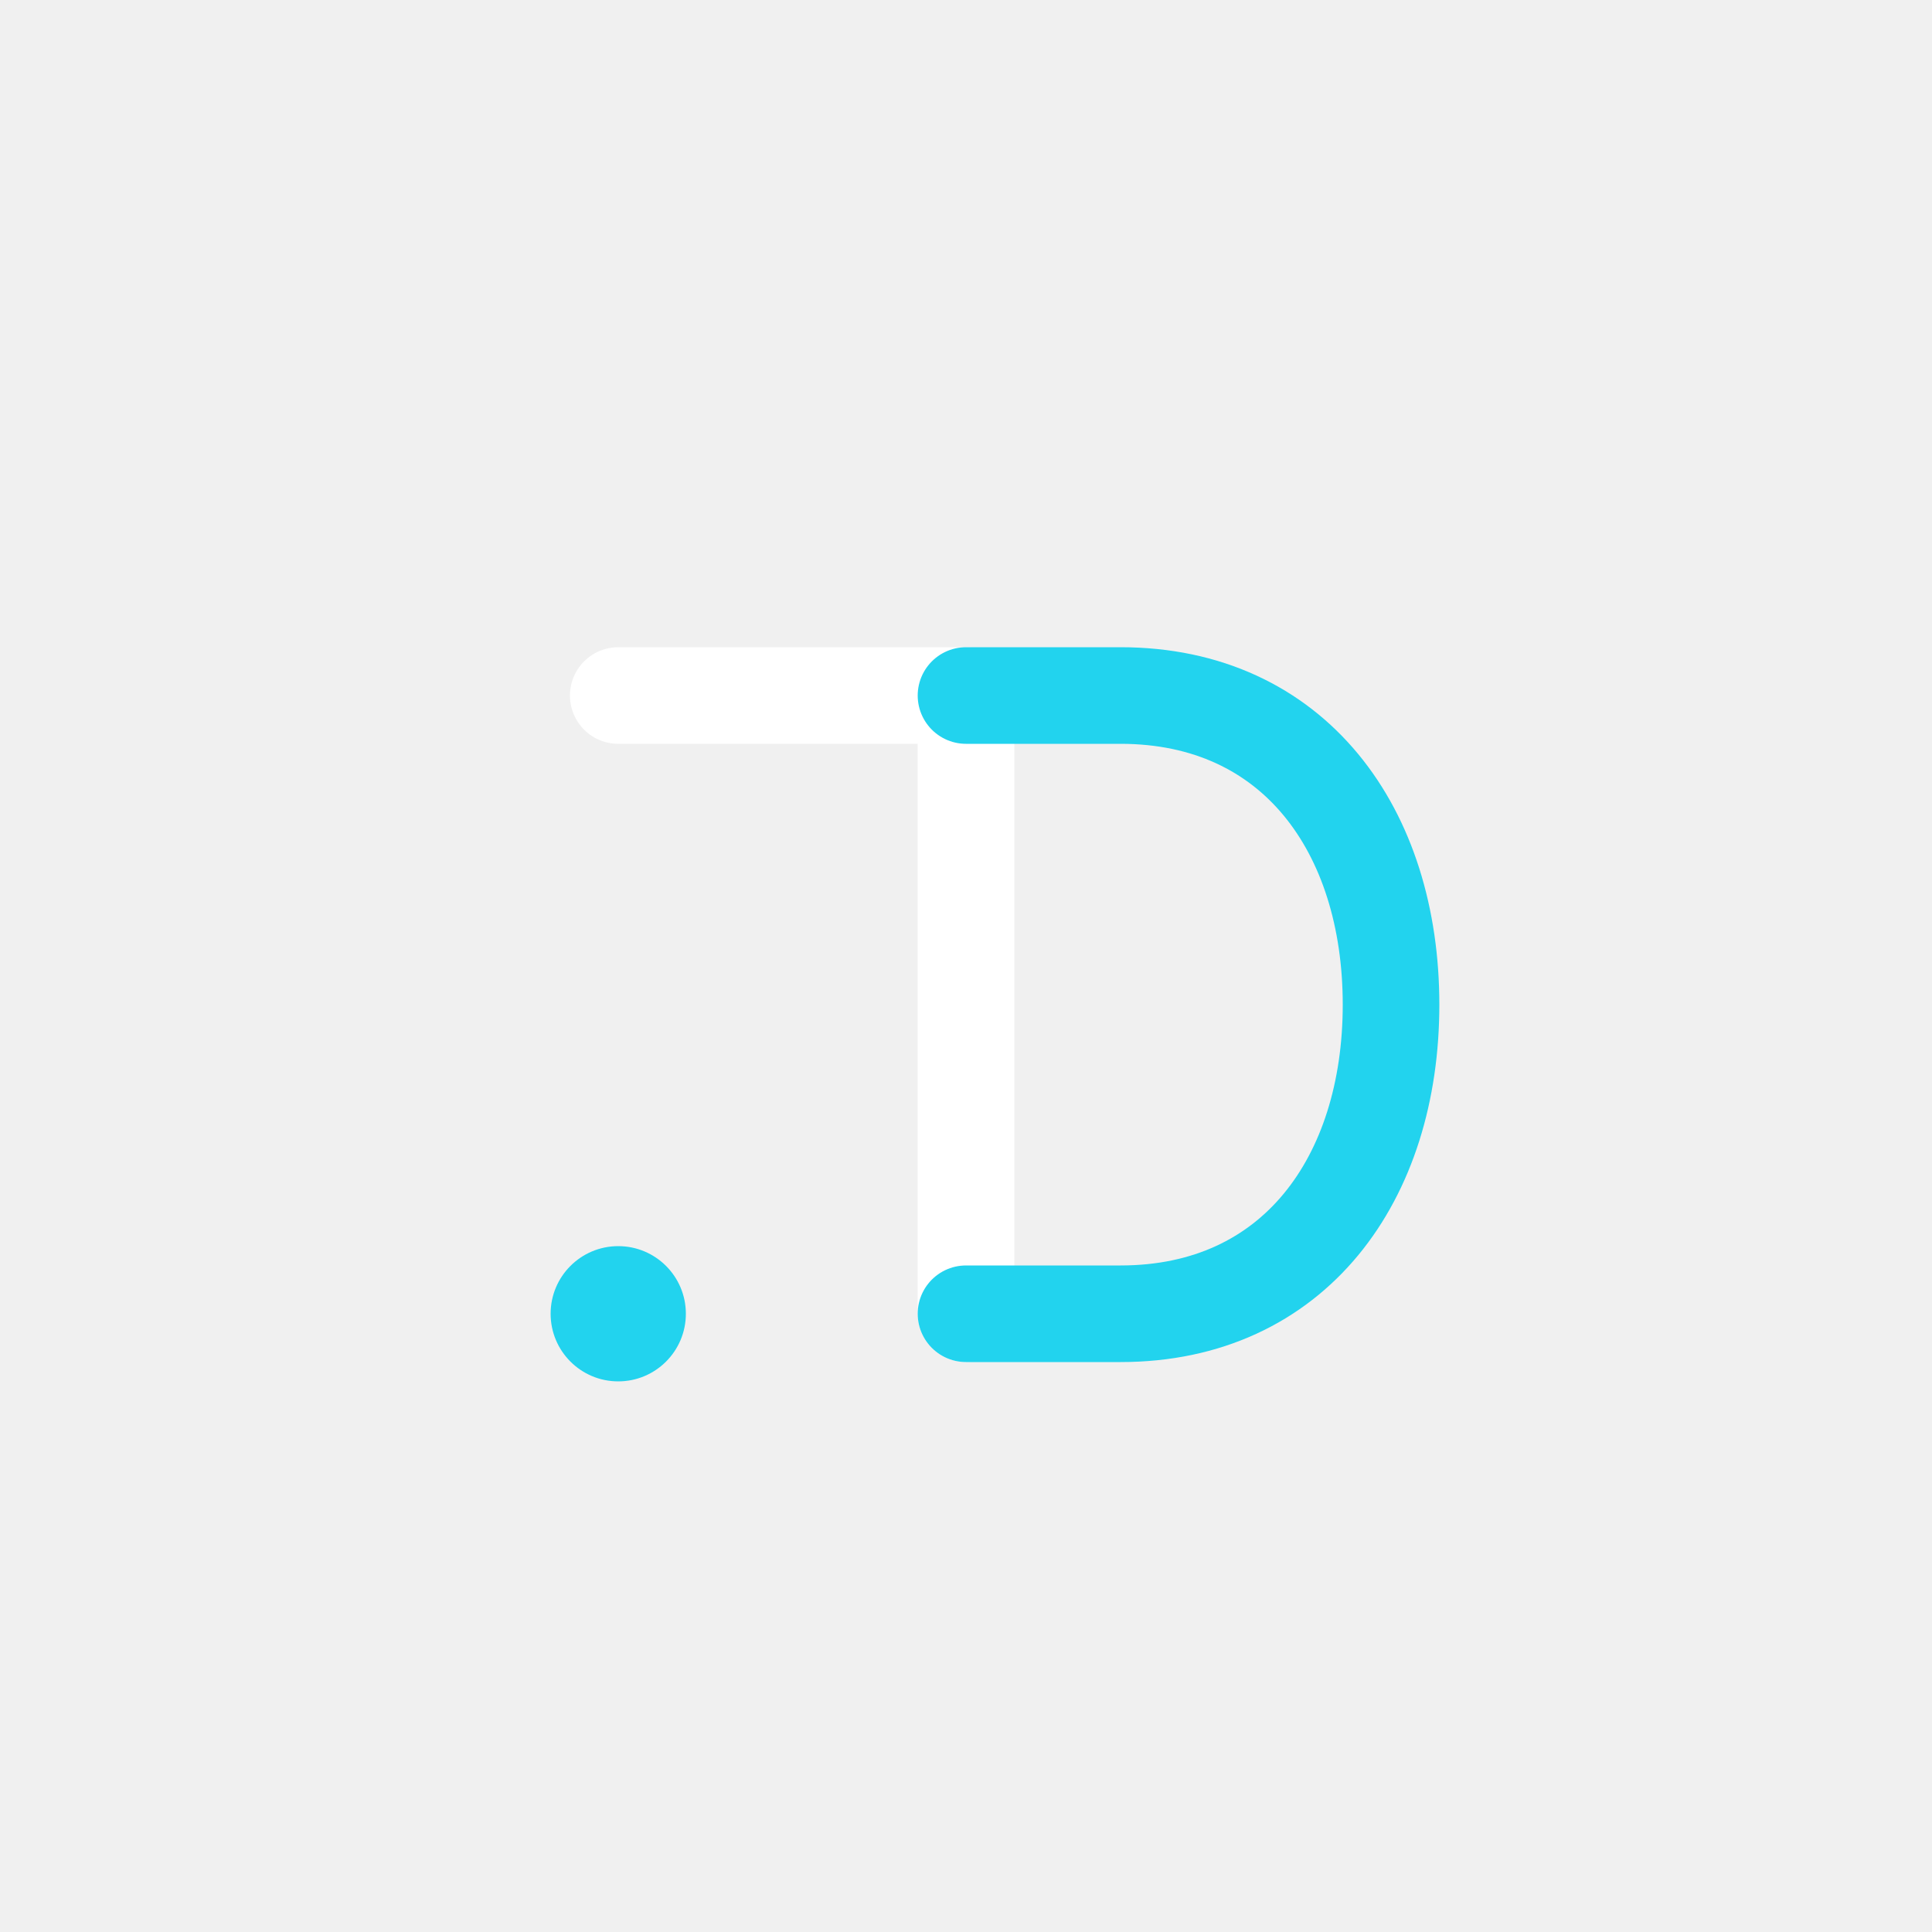
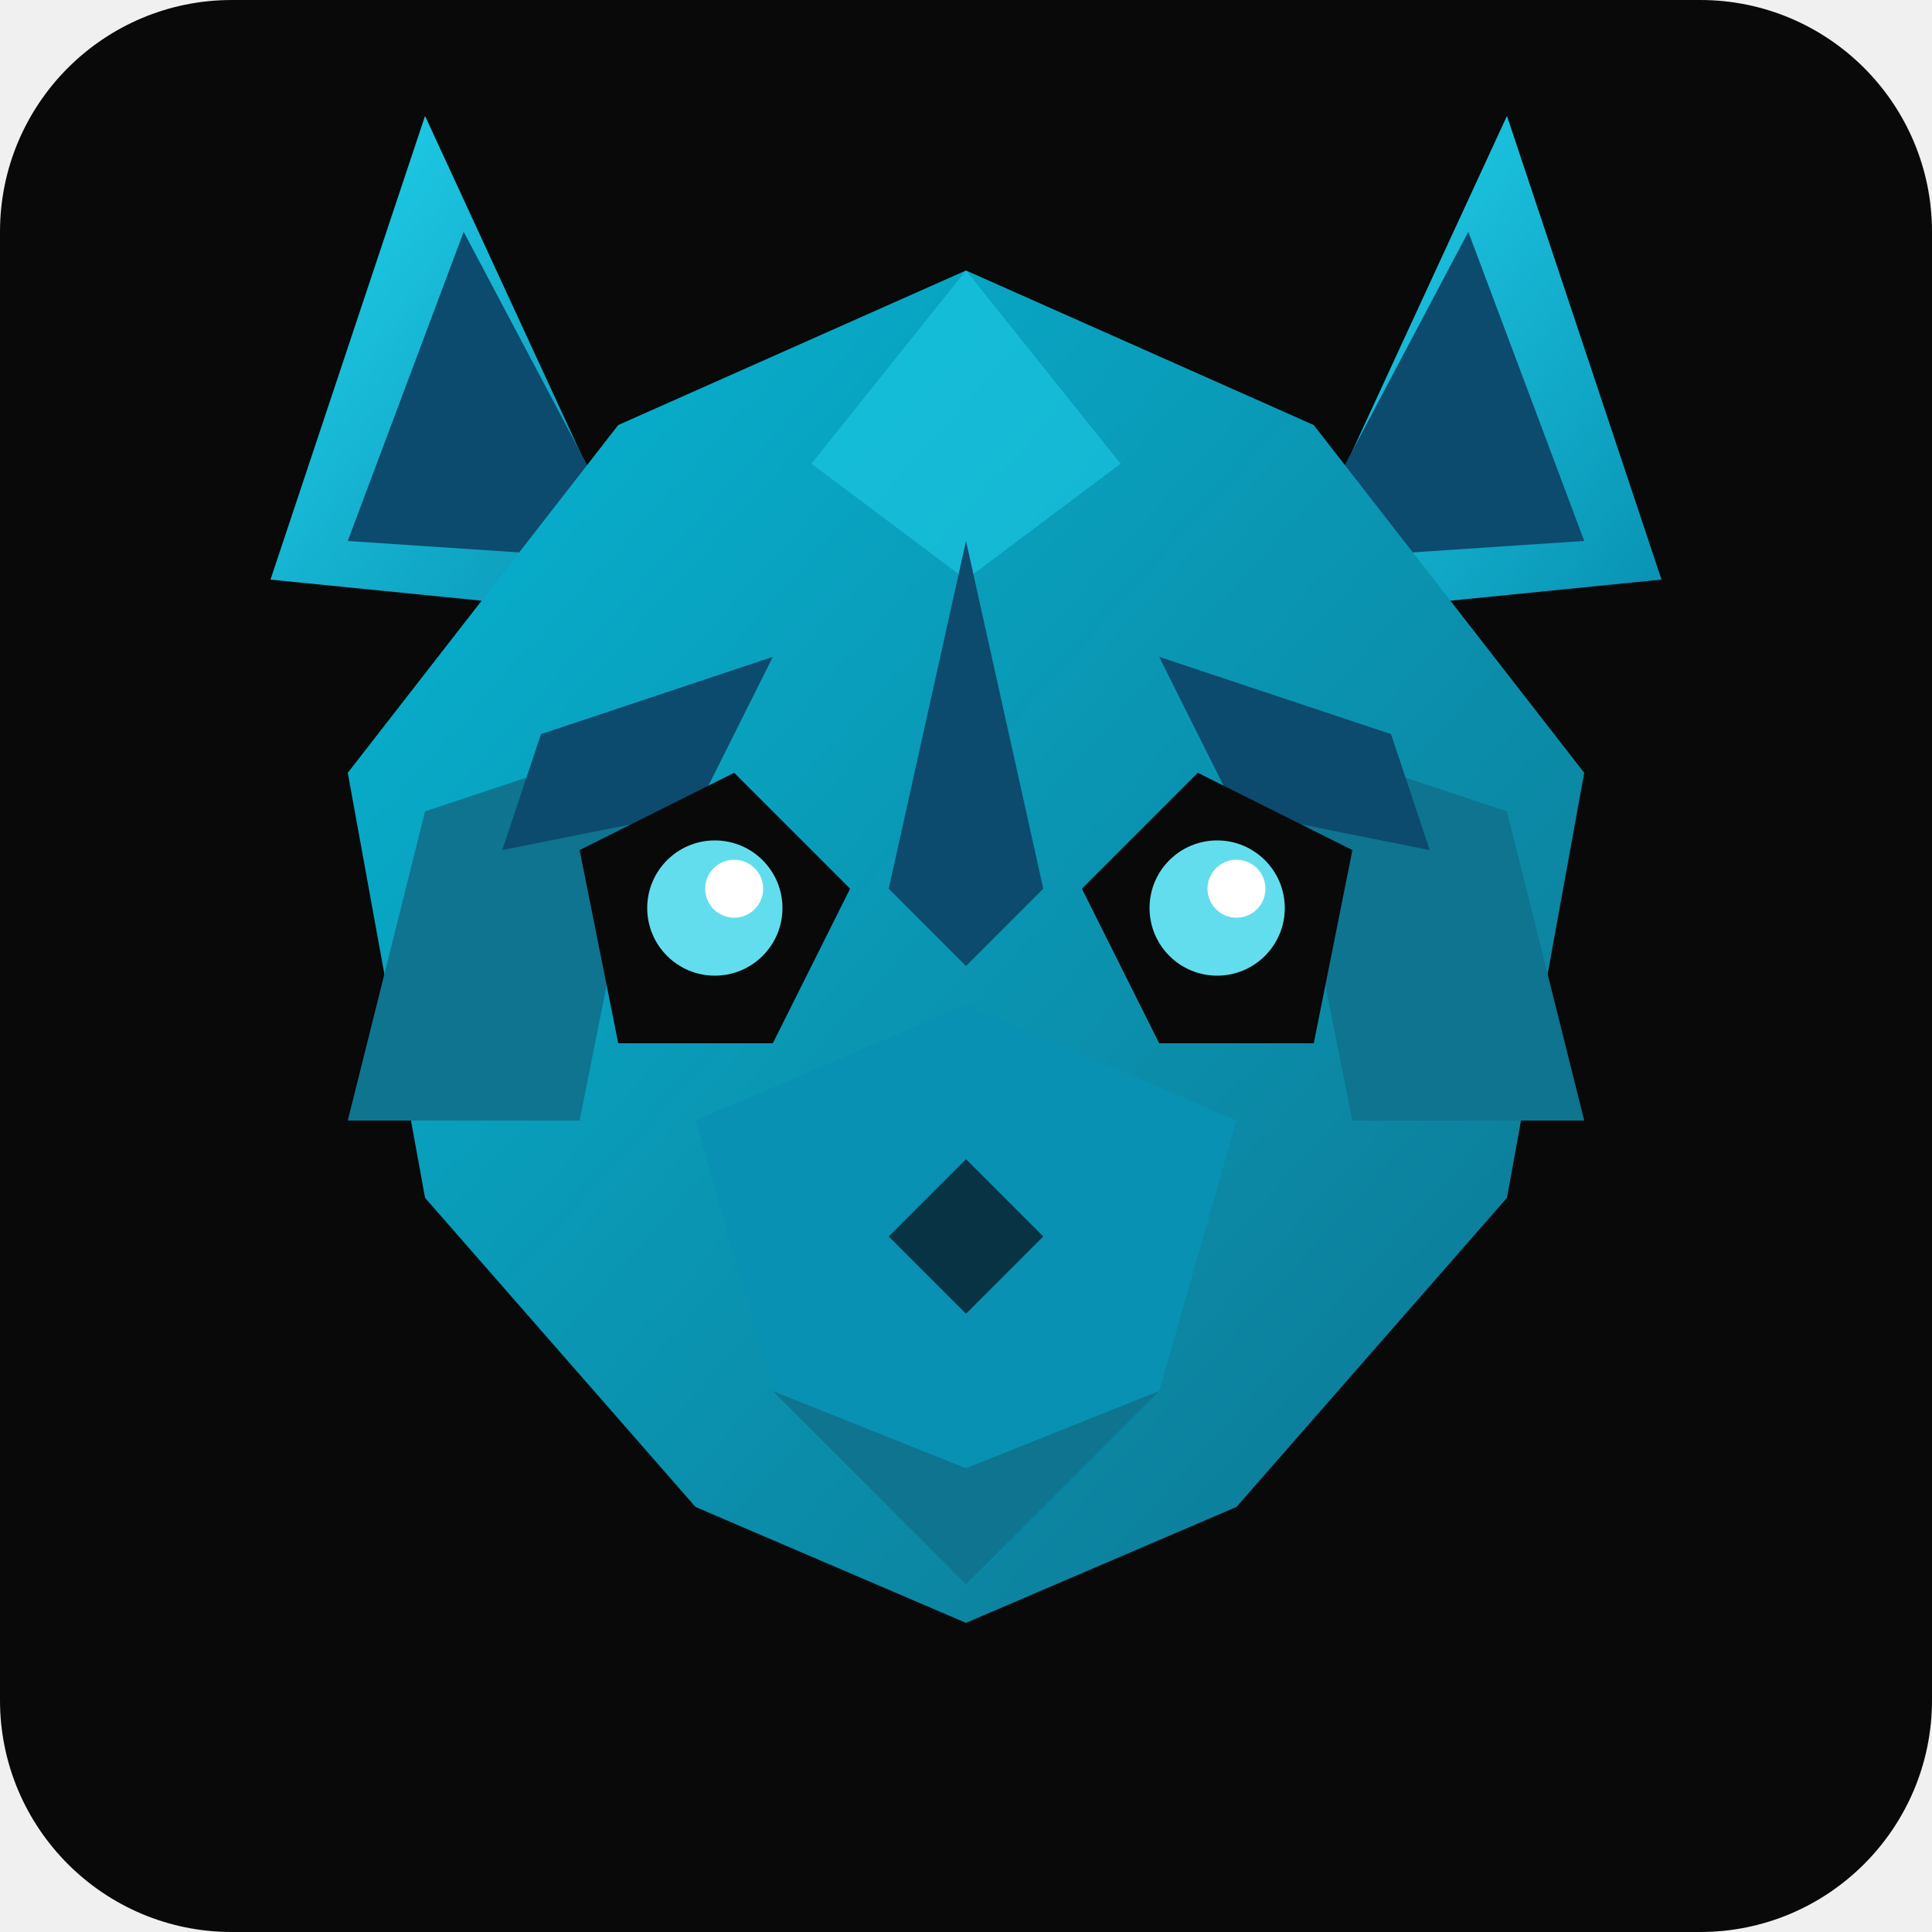
- <svg xmlns="http://www.w3.org/2000/svg" viewBox="0 0 100 100" width="100%" height="100%">
-   <path d="M 32 36 H 50 M 50 36 V 68" stroke="#ffffff" stroke-width="5" stroke-linecap="round" stroke-linejoin="round" />
-   <path d="M 50 36 H 58 C 67 36 72 43 72 52 C 72 61 67 68 58 68 H 50" fill="none" stroke="#22d3ee" stroke-width="5" stroke-linecap="round" stroke-linejoin="round" />
-   <circle cx="32" cy="68" r="3.5" fill="#22d3ee" />
+ <svg xmlns="http://www.w3.org/2000/svg" viewBox="0 0 100 100">
+   <defs>
+     <linearGradient id="wolfGrad" x1="0%" y1="0%" x2="100%" y2="100%">
+       <stop offset="0%" style="stop-color:#22d3ee;stop-opacity:1" />
+       <stop offset="100%" style="stop-color:#0891b2;stop-opacity:1" />
+     </linearGradient>
+     <linearGradient id="faceGrad" x1="0%" y1="0%" x2="100%" y2="100%">
+       <stop offset="0%" style="stop-color:#06b6d4;stop-opacity:1" />
+       <stop offset="100%" style="stop-color:#0e7490;stop-opacity:1" />
+     </linearGradient>
+   </defs>
+   <rect width="100" height="100" fill="#090909" rx="12" />
+   <polygon points="22,6 34,32 14,30" fill="url(#wolfGrad)" />
+   <polygon points="24,12 33,29 18,28" fill="#0c4a6e" />
+   <polygon points="78,6 66,32 86,30" fill="url(#wolfGrad)" />
+   <polygon points="76,12 67,29 82,28" fill="#0c4a6e" />
+   <polygon points="50,14 68,22 82,40 78,62 64,78 50,84 36,78 22,62 18,40 32,22" fill="url(#faceGrad)" />
+   <polygon points="50,14 58,24 50,30 42,24" fill="#22d3ee" opacity="0.5" />
+   <polygon points="22,42 34,38 30,58 18,58" fill="#0e7490" />
+   <polygon points="78,42 66,38 70,58 82,58" fill="#0e7490" />
+   <polygon points="50,28 46,46 50,50 54,46" fill="#0c4a6e" />
+   <polygon points="36,58 50,52 64,58 60,72 50,76 40,72" fill="#0891b2" />
+   <polygon points="28,38 40,34 36,42 26,44" fill="#0c4a6e" />
+   <polygon points="72,38 60,34 64,42 74,44" fill="#0c4a6e" />
+   <polygon points="30,44 38,40 44,46 40,54 32,54" fill="#090909" />
+   <circle cx="37" cy="47" r="3.5" fill="#67e8f9" opacity="0.95" />
+   <circle cx="38" cy="46" r="1.5" fill="white" />
+   <polygon points="70,44 62,40 56,46 60,54 68,54" fill="#090909" />
+   <circle cx="63" cy="47" r="3.5" fill="#67e8f9" opacity="0.95" />
+   <circle cx="64" cy="46" r="1.5" fill="white" />
+   <polygon points="46,64 50,60 54,64 50,68" fill="#083344" />
+   <polygon points="40,72 50,76 60,72 50,82" fill="#0e7490" />
</svg>
